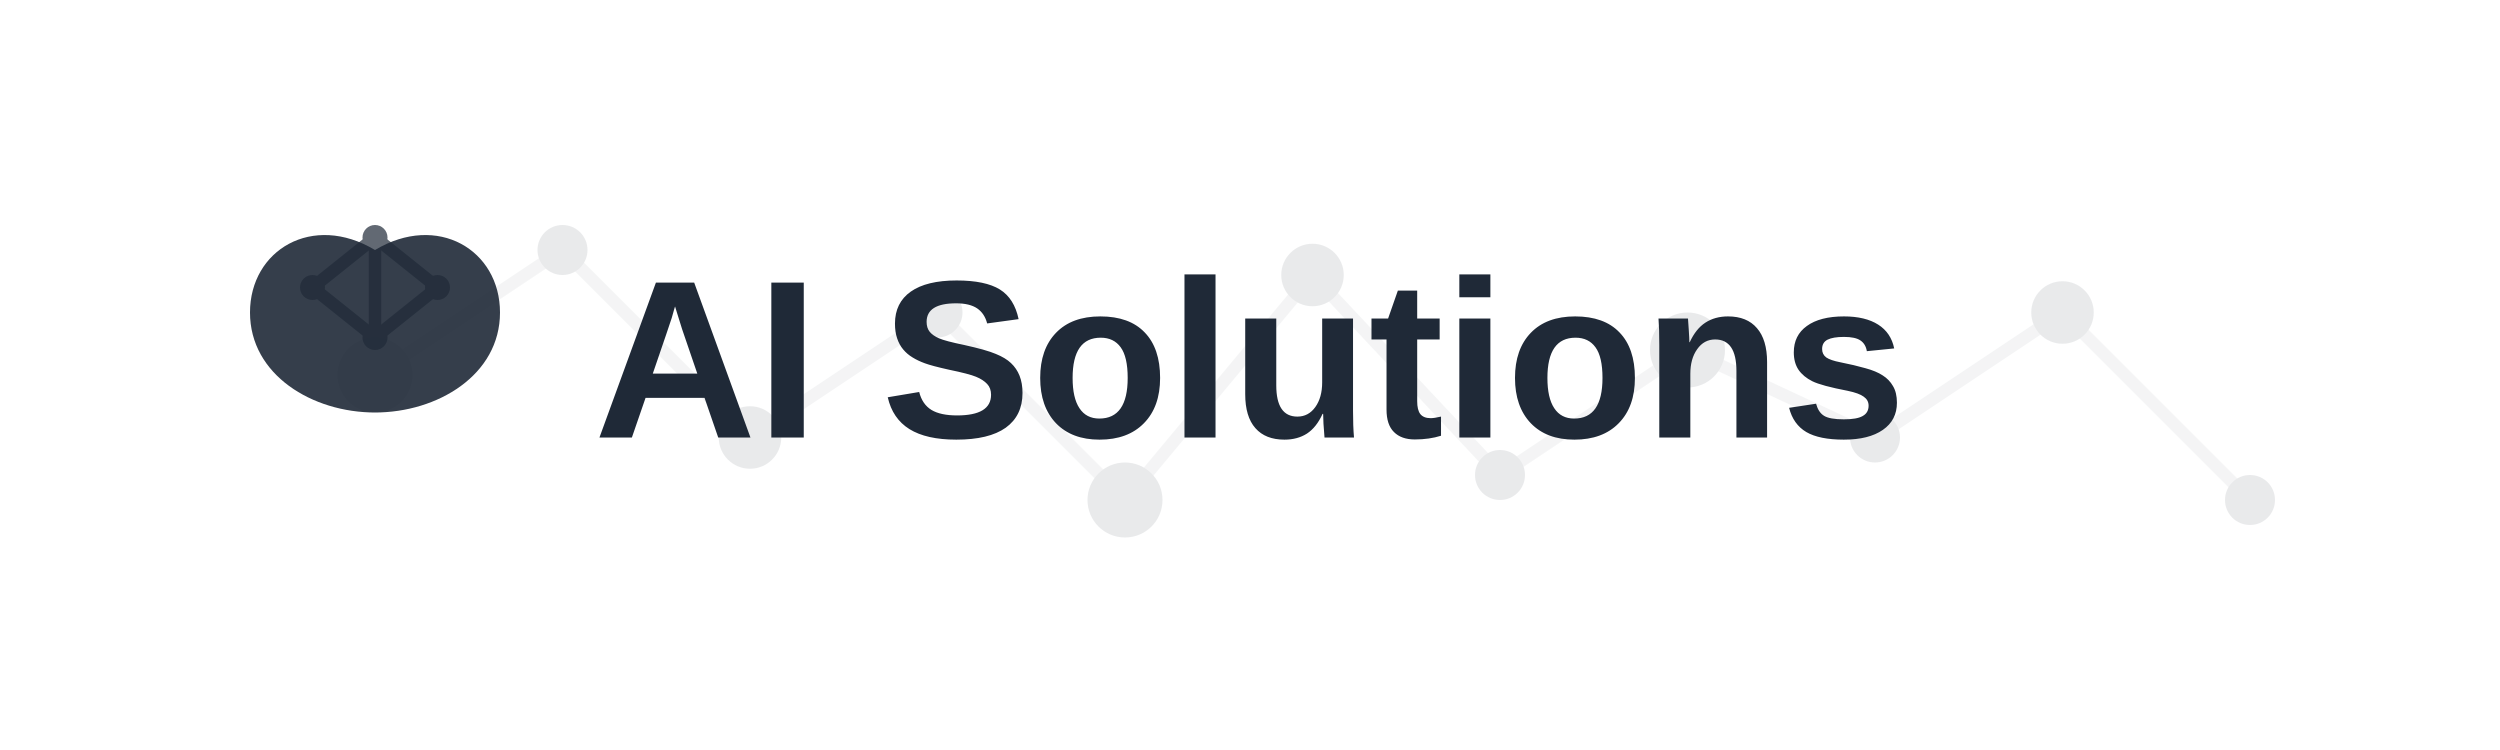
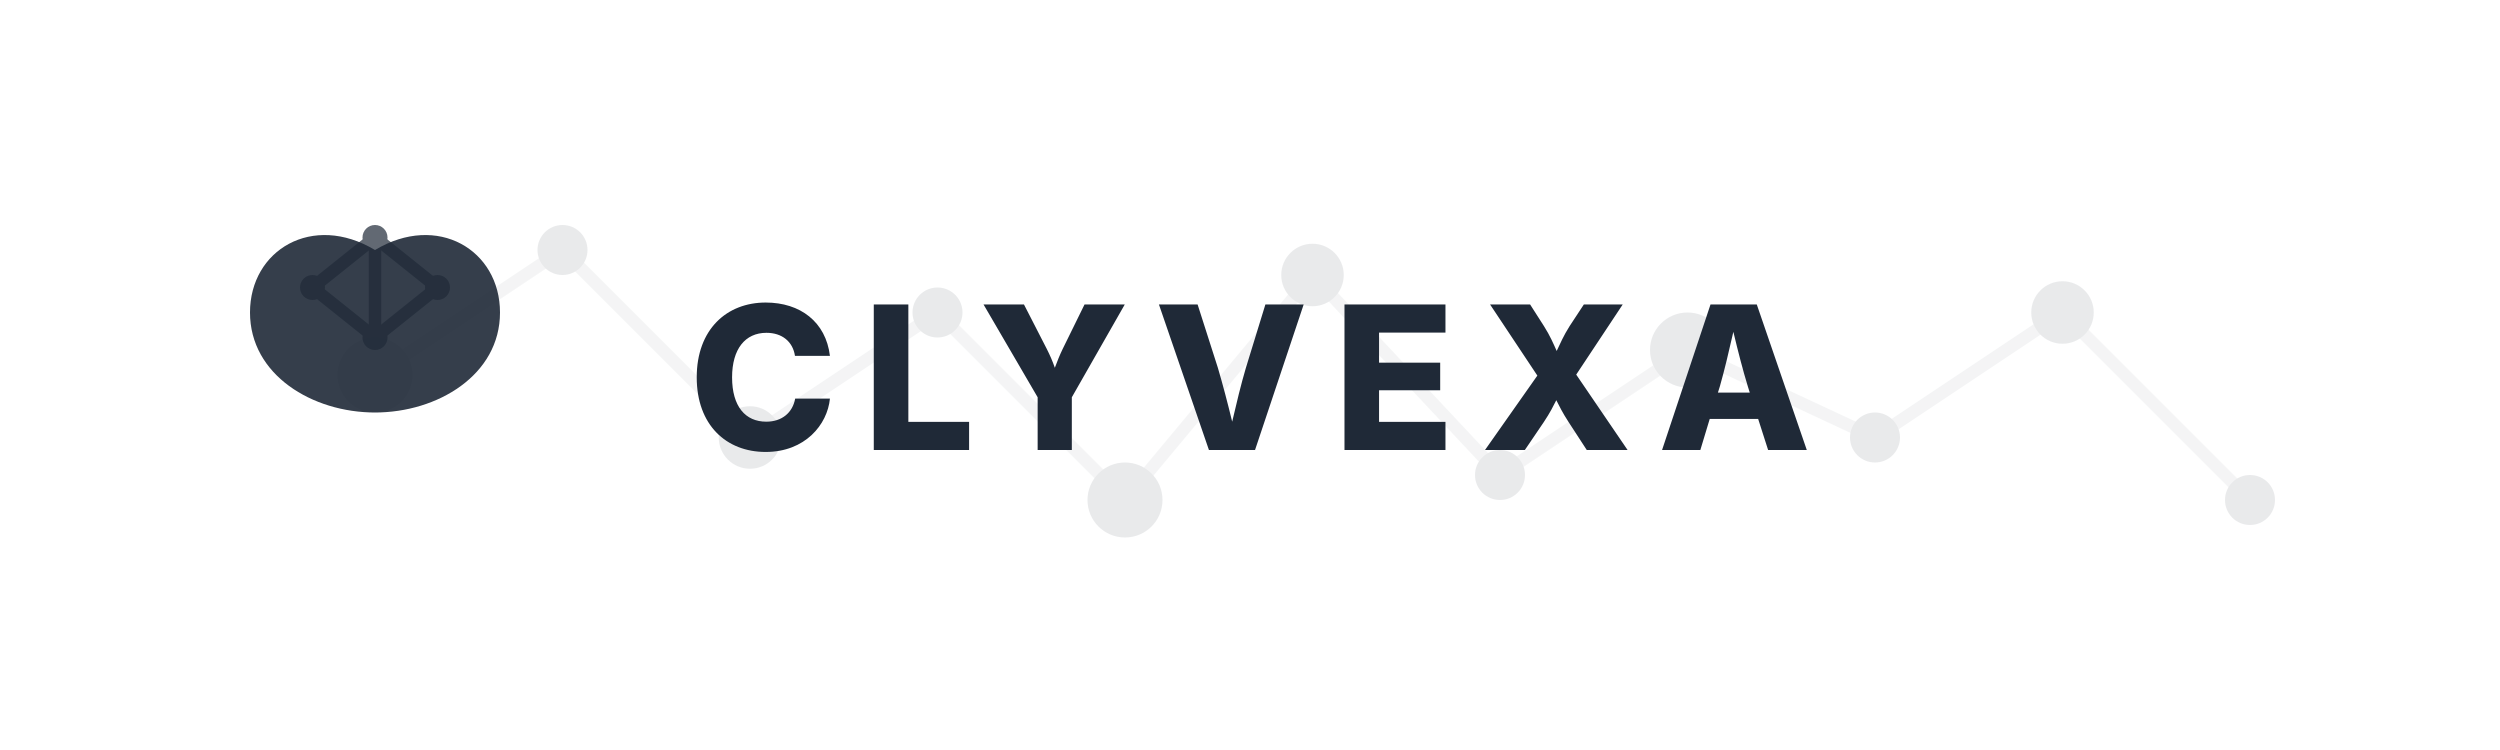
<svg xmlns="http://www.w3.org/2000/svg" width="200" height="60" viewBox="0 0 200 60" fill="none">
  <g opacity="0.1">
    <circle cx="30" cy="30" r="3" fill="#1f2937" />
    <circle cx="45" cy="20" r="2" fill="#1f2937" />
    <circle cx="60" cy="35" r="2.5" fill="#1f2937" />
    <circle cx="75" cy="25" r="2" fill="#1f2937" />
    <circle cx="90" cy="40" r="3" fill="#1f2937" />
    <circle cx="105" cy="22" r="2.5" fill="#1f2937" />
    <circle cx="120" cy="38" r="2" fill="#1f2937" />
    <circle cx="135" cy="28" r="3" fill="#1f2937" />
    <circle cx="150" cy="35" r="2" fill="#1f2937" />
    <circle cx="165" cy="25" r="2.5" fill="#1f2937" />
    <circle cx="180" cy="40" r="2" fill="#1f2937" />
    <line x1="30" y1="30" x2="45" y2="20" stroke="#1f2937" strokeWidth="1" opacity="0.5" />
    <line x1="45" y1="20" x2="60" y2="35" stroke="#1f2937" strokeWidth="1" opacity="0.5" />
    <line x1="60" y1="35" x2="75" y2="25" stroke="#1f2937" strokeWidth="1" opacity="0.5" />
    <line x1="75" y1="25" x2="90" y2="40" stroke="#1f2937" strokeWidth="1" opacity="0.5" />
    <line x1="90" y1="40" x2="105" y2="22" stroke="#1f2937" strokeWidth="1" opacity="0.5" />
    <line x1="105" y1="22" x2="120" y2="38" stroke="#1f2937" strokeWidth="1" opacity="0.5" />
    <line x1="120" y1="38" x2="135" y2="28" stroke="#1f2937" strokeWidth="1" opacity="0.5" />
    <line x1="135" y1="28" x2="150" y2="35" stroke="#1f2937" strokeWidth="1" opacity="0.5" />
    <line x1="150" y1="35" x2="165" y2="25" stroke="#1f2937" strokeWidth="1" opacity="0.5" />
    <line x1="165" y1="25" x2="180" y2="40" stroke="#1f2937" strokeWidth="1" opacity="0.5" />
  </g>
  <g transform="translate(20, 15)">
    <path d="M10 5 C15 2, 20 5, 20 10 C20 15, 15 18, 10 18 C5 18, 0 15, 0 10 C0 5, 5 2, 10 5 Z" fill="#1f2937" opacity="0.9" />
    <g opacity="0.7">
      <circle cx="5" cy="8" r="1" fill="#1f2937" />
      <circle cx="15" cy="8" r="1" fill="#1f2937" />
      <circle cx="10" cy="12" r="1" fill="#1f2937" />
      <circle cx="10" cy="4" r="1" fill="#1f2937" />
      <line x1="5" y1="8" x2="10" y2="4" stroke="#1f2937" strokeWidth="0.5" />
      <line x1="15" y1="8" x2="10" y2="4" stroke="#1f2937" strokeWidth="0.5" />
      <line x1="5" y1="8" x2="10" y2="12" stroke="#1f2937" strokeWidth="0.5" />
      <line x1="15" y1="8" x2="10" y2="12" stroke="#1f2937" strokeWidth="0.5" />
      <line x1="10" y1="4" x2="10" y2="12" stroke="#1f2937" strokeWidth="0.5" />
    </g>
  </g>
-   <text x="100" y="35" font-family="Arial, sans-serif" font-size="18" font-weight="bold" fill="#1f2937" text-anchor="middle">
-     AI Solutions
+   <text x="100" y="36" font-family="'Inter', sans-serif" font-size="16" font-weight="800" letter-spacing="2" fill="#1f2937" text-anchor="middle">
+     CLYVEXA
  </text>
</svg>
